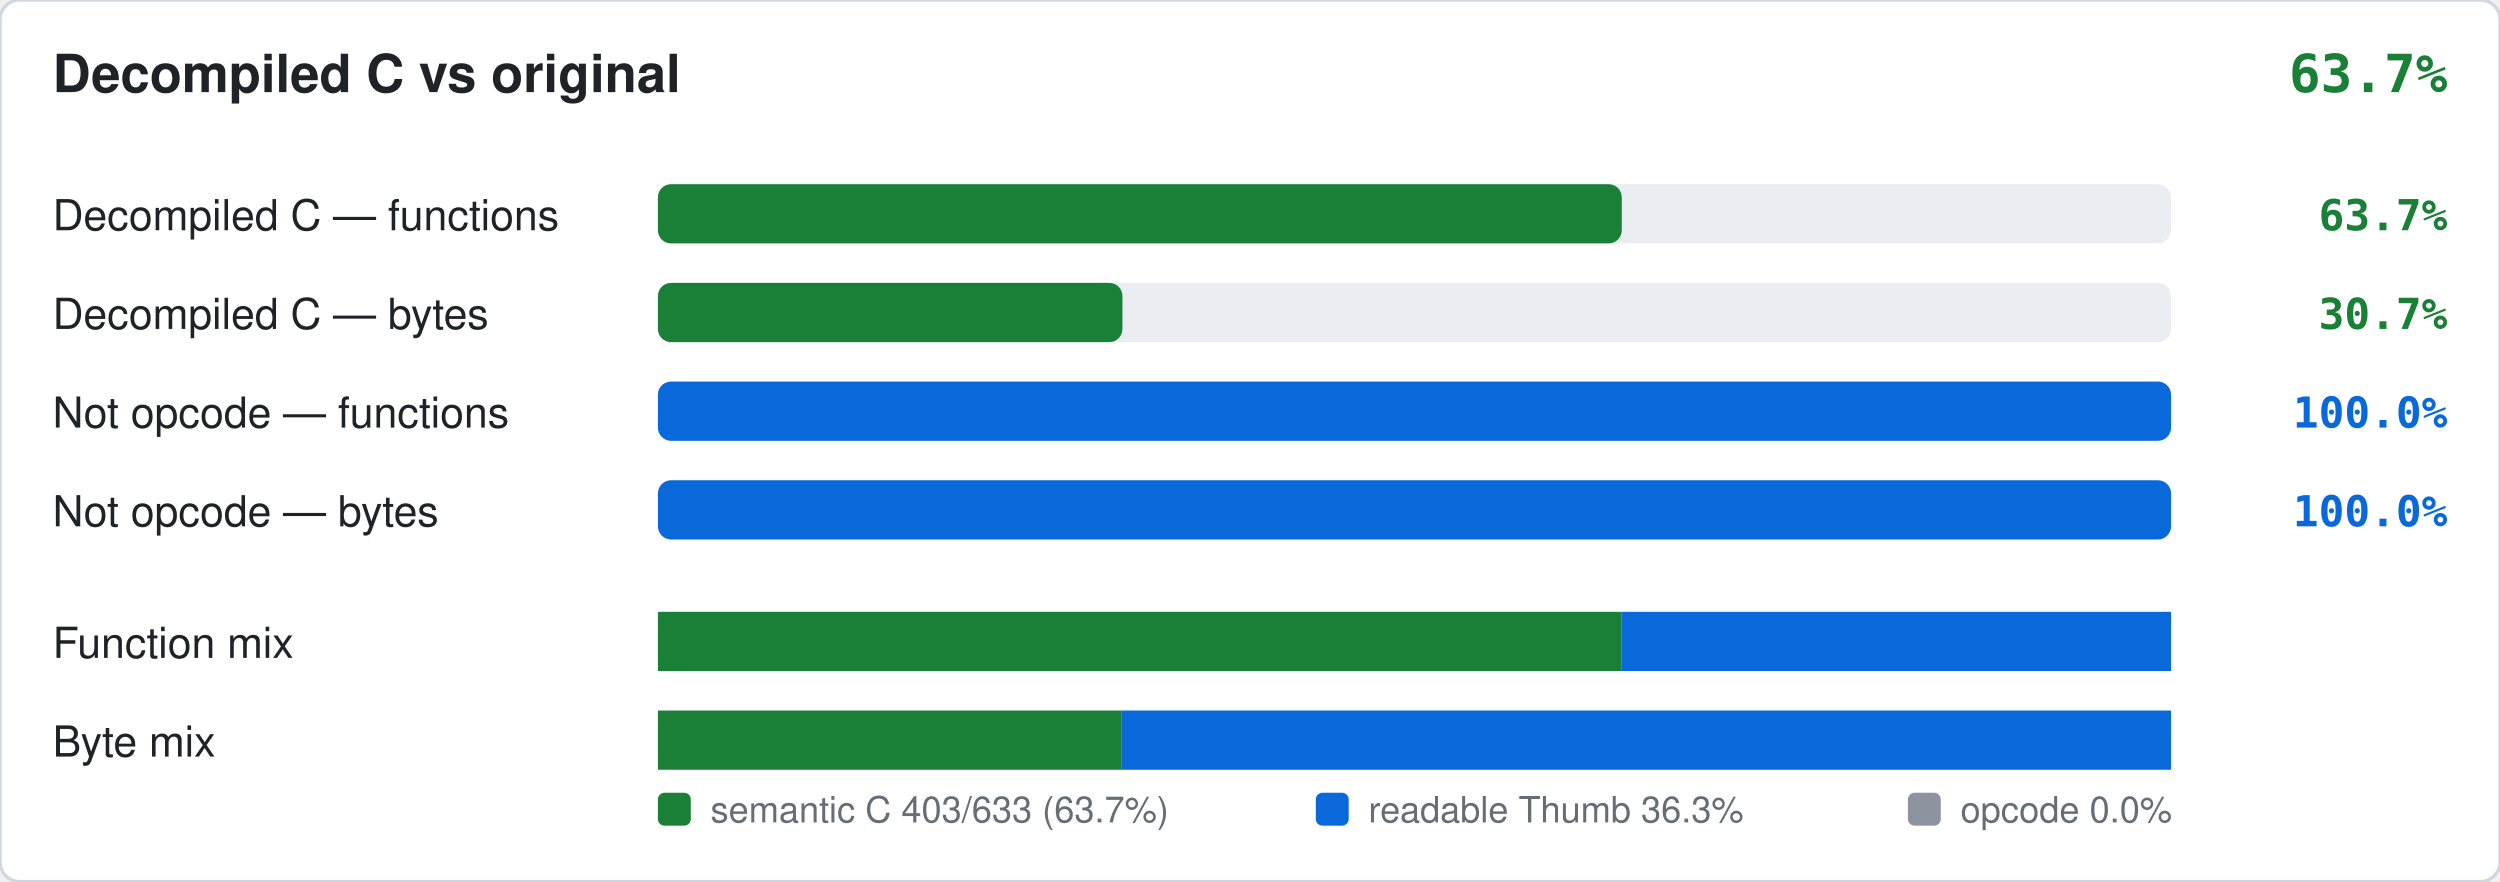
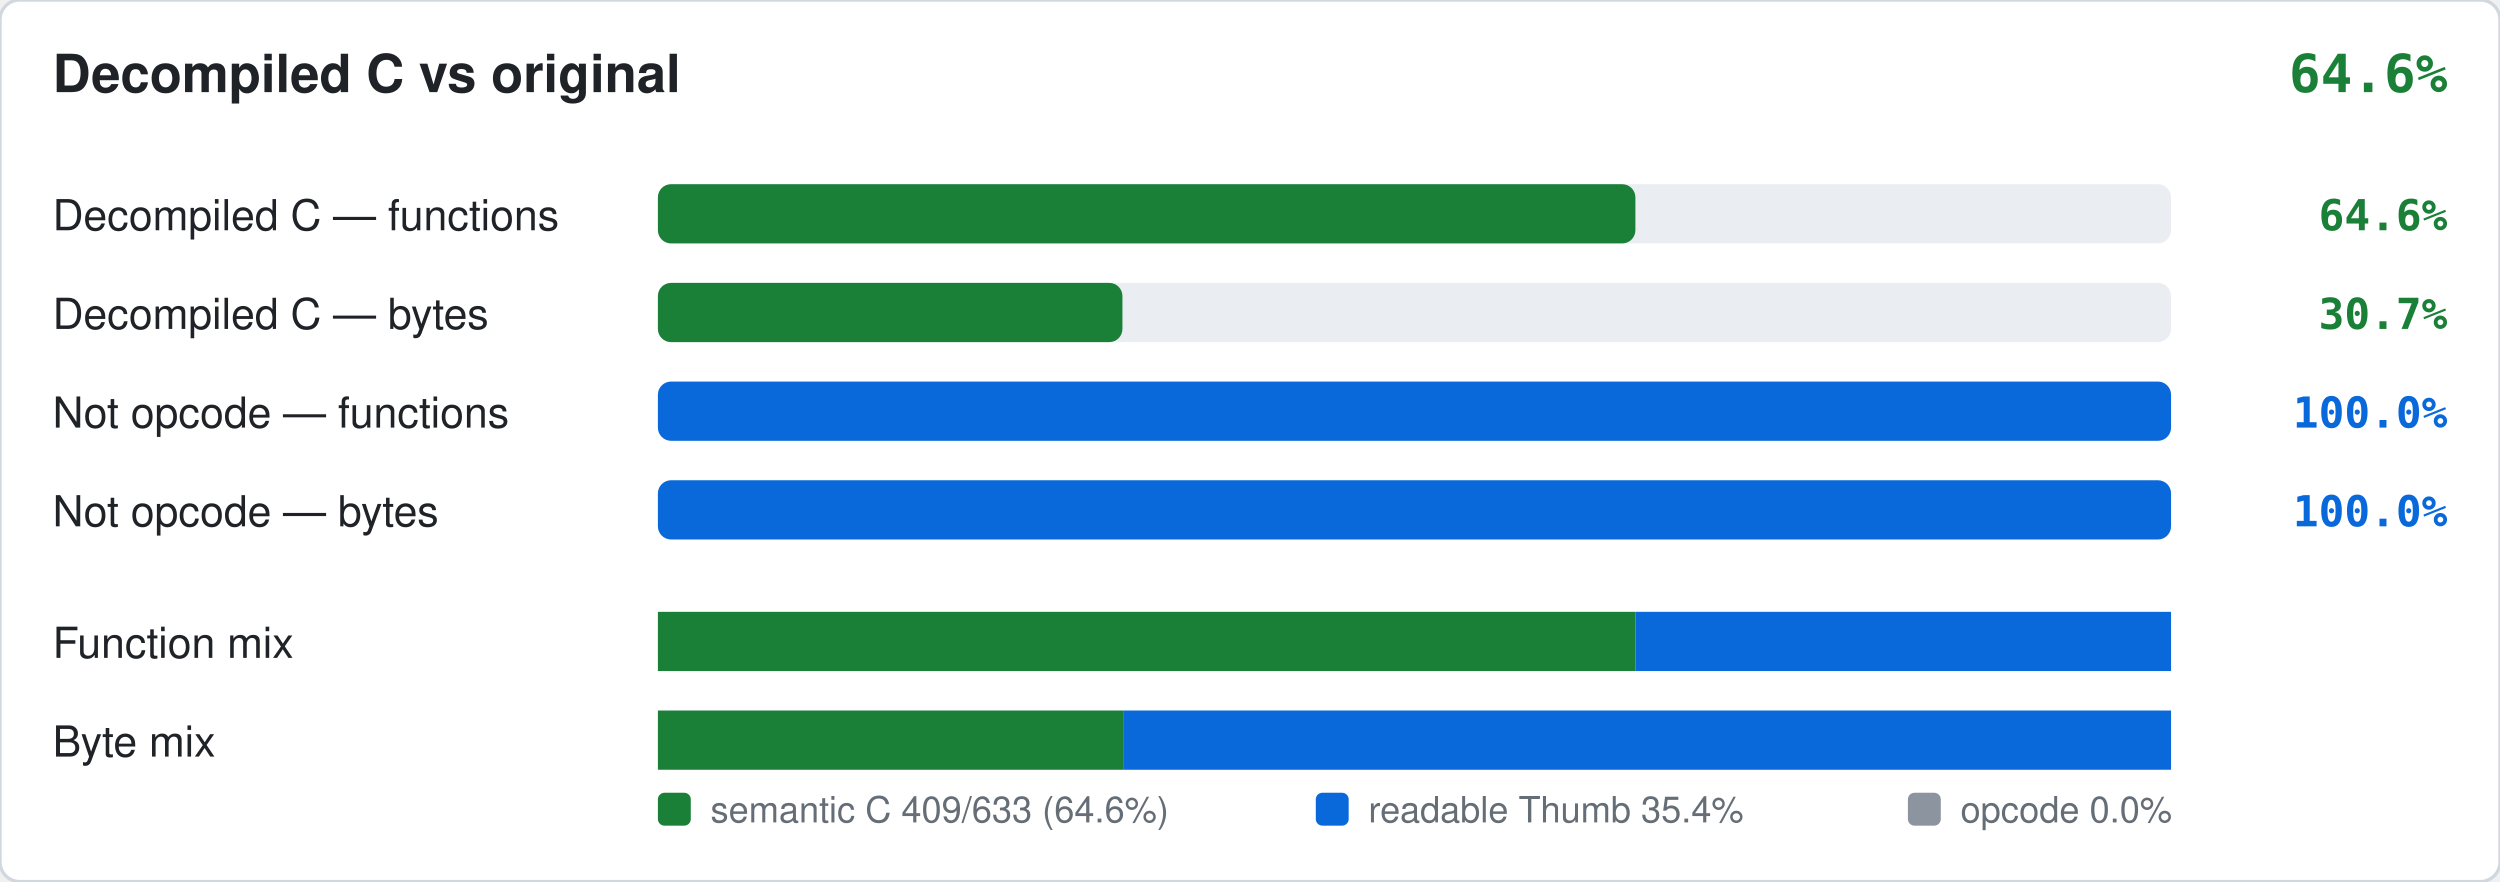
- <svg xmlns="http://www.w3.org/2000/svg" width="760" height="268" viewBox="0 0 760 268" role="img" aria-label="Decompiled C 63.7% functions, 30.7% bytes (403/633, 27,676/90,272)">
+ <svg xmlns="http://www.w3.org/2000/svg" width="760" height="268" viewBox="0 0 760 268" role="img" aria-label="Decompiled C 64.6% functions, 30.7% bytes (409/633, 27,756/90,272)">
  <rect width="760" height="268" rx="6" fill="#ffffff" stroke="#d0d7de" />
  <text x="16" y="28" font-family="-apple-system,BlinkMacSystemFont,Segoe UI,Helvetica,Arial,sans-serif" font-size="16" font-weight="600" fill="#1f2328">Decompiled C vs original</text>
-   <text x="744" y="28" text-anchor="end" font-family="ui-monospace,SFMono-Regular,Menlo,Consolas,monospace" font-size="16" font-weight="700" fill="#1a7f37">63.7%</text>
+   <text x="744" y="28" text-anchor="end" font-family="ui-monospace,SFMono-Regular,Menlo,Consolas,monospace" font-size="16" font-weight="700" fill="#1a7f37">64.6%</text>
  <text x="16" y="70" font-family="-apple-system,BlinkMacSystemFont,Segoe UI,Helvetica,Arial,sans-serif" font-size="13" fill="#1f2328">Decompiled C — functions</text>
  <rect x="200.00" y="56.00" width="460.00" height="18.00" rx="4" fill="#eaeef2" />
-   <rect x="200.00" y="56.00" width="293.02" height="18.00" rx="4" fill="#1a7f37" />
-   <text x="744" y="70" text-anchor="end" font-family="ui-monospace,SFMono-Regular,Menlo,Consolas,monospace" font-size="13" font-weight="700" fill="#1a7f37">63.7%</text>
+   <rect x="200.00" y="56.00" width="297.16" height="18.00" rx="4" fill="#1a7f37" />
+   <text x="744" y="70" text-anchor="end" font-family="ui-monospace,SFMono-Regular,Menlo,Consolas,monospace" font-size="13" font-weight="700" fill="#1a7f37">64.6%</text>
  <text x="16" y="100" font-family="-apple-system,BlinkMacSystemFont,Segoe UI,Helvetica,Arial,sans-serif" font-size="13" fill="#1f2328">Decompiled C — bytes</text>
  <rect x="200.00" y="86.00" width="460.00" height="18.00" rx="4" fill="#eaeef2" />
  <rect x="200.00" y="86.00" width="141.22" height="18.00" rx="4" fill="#1a7f37" />
  <text x="744" y="100" text-anchor="end" font-family="ui-monospace,SFMono-Regular,Menlo,Consolas,monospace" font-size="13" font-weight="700" fill="#1a7f37">30.7%</text>
  <text x="16" y="130" font-family="-apple-system,BlinkMacSystemFont,Segoe UI,Helvetica,Arial,sans-serif" font-size="13" fill="#1f2328">Not opcode — functions</text>
  <rect x="200.00" y="116.00" width="460.00" height="18.00" rx="4" fill="#eaeef2" />
  <rect x="200.00" y="116.00" width="460.00" height="18.00" rx="4" fill="#0969da" />
  <text x="744" y="130" text-anchor="end" font-family="ui-monospace,SFMono-Regular,Menlo,Consolas,monospace" font-size="13" font-weight="700" fill="#0969da">100.0%</text>
  <text x="16" y="160" font-family="-apple-system,BlinkMacSystemFont,Segoe UI,Helvetica,Arial,sans-serif" font-size="13" fill="#1f2328">Not opcode — bytes</text>
  <rect x="200.00" y="146.00" width="460.00" height="18.00" rx="4" fill="#eaeef2" />
  <rect x="200.00" y="146.00" width="460.00" height="18.00" rx="4" fill="#0969da" />
  <text x="744" y="160" text-anchor="end" font-family="ui-monospace,SFMono-Regular,Menlo,Consolas,monospace" font-size="13" font-weight="700" fill="#0969da">100.0%</text>
  <text x="16" y="200" font-family="-apple-system,BlinkMacSystemFont,Segoe UI,Helvetica,Arial,sans-serif" font-size="13" fill="#1f2328">Function mix</text>
  <rect x="200.00" y="186.00" width="460.00" height="18.00" rx="4" fill="#eaeef2" />
-   <rect x="200.00" y="186.00" width="292.86" height="18.00" fill="#1a7f37" />
-   <rect x="492.86" y="186.00" width="167.14" height="18.00" fill="#0969da" />
+   <rect x="200.00" y="186.00" width="297.22" height="18.00" fill="#1a7f37" />
+   <rect x="497.22" y="186.00" width="162.78" height="18.00" fill="#0969da" />
  <text x="16" y="230" font-family="-apple-system,BlinkMacSystemFont,Segoe UI,Helvetica,Arial,sans-serif" font-size="13" fill="#1f2328">Byte mix</text>
  <rect x="200.00" y="216.00" width="460.00" height="18.00" rx="4" fill="#eaeef2" />
-   <rect x="200.00" y="216.00" width="141.03" height="18.00" fill="#1a7f37" />
-   <rect x="341.03" y="216.00" width="318.97" height="18.00" fill="#0969da" />
+   <rect x="200.00" y="216.00" width="141.44" height="18.00" fill="#1a7f37" />
+   <rect x="341.44" y="216.00" width="318.56" height="18.00" fill="#0969da" />
  <rect x="200" y="241" width="10" height="10" rx="2" fill="#1a7f37" />
-   <text x="216" y="250" font-family="-apple-system,BlinkMacSystemFont,Segoe UI,Helvetica,Arial,sans-serif" font-size="11" fill="#656d76">semantic C 403/633 (63.7%)</text>
+   <text x="216" y="250" font-family="-apple-system,BlinkMacSystemFont,Segoe UI,Helvetica,Arial,sans-serif" font-size="11" fill="#656d76">semantic C 409/633 (64.6%)</text>
  <rect x="400" y="241" width="10" height="10" rx="2" fill="#0969da" />
-   <text x="416" y="250" font-family="-apple-system,BlinkMacSystemFont,Segoe UI,Helvetica,Arial,sans-serif" font-size="11" fill="#656d76">readable Thumb 36.3%</text>
+   <text x="416" y="250" font-family="-apple-system,BlinkMacSystemFont,Segoe UI,Helvetica,Arial,sans-serif" font-size="11" fill="#656d76">readable Thumb 35.4%</text>
  <rect x="580" y="241" width="10" height="10" rx="2" fill="#8c959f" />
  <text x="596" y="250" font-family="-apple-system,BlinkMacSystemFont,Segoe UI,Helvetica,Arial,sans-serif" font-size="11" fill="#656d76">opcode 0.0%</text>
</svg>
